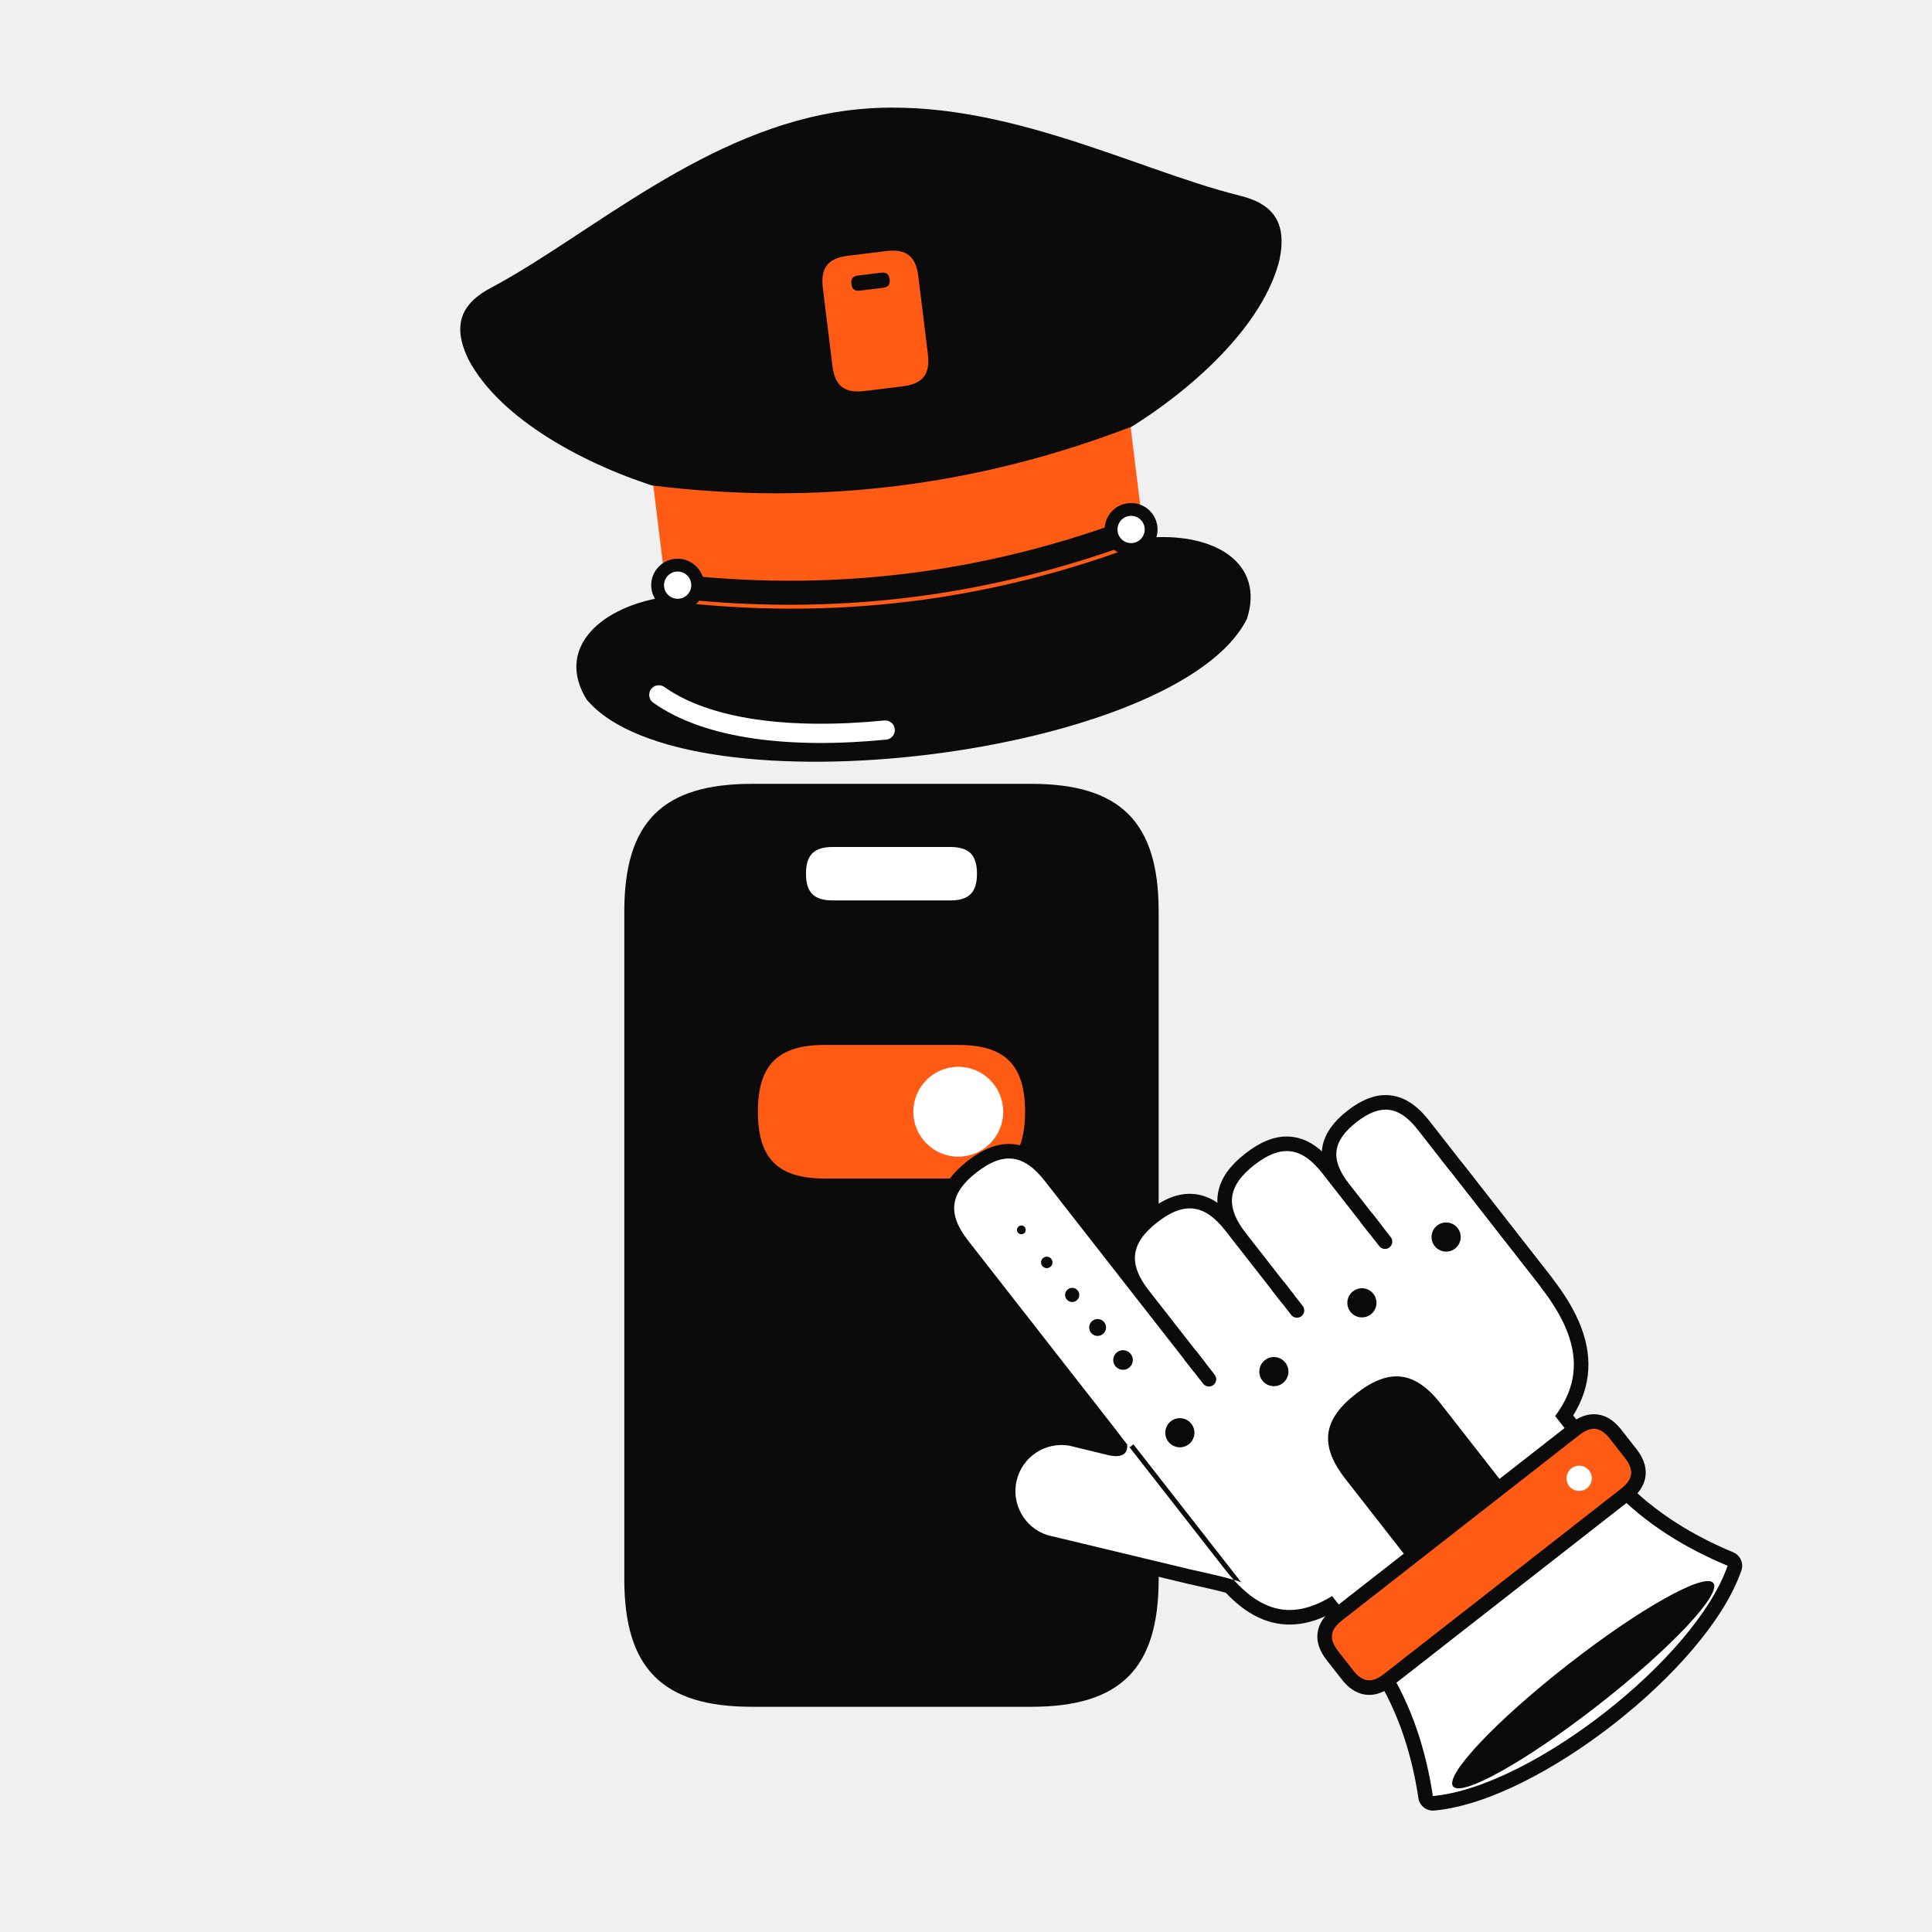
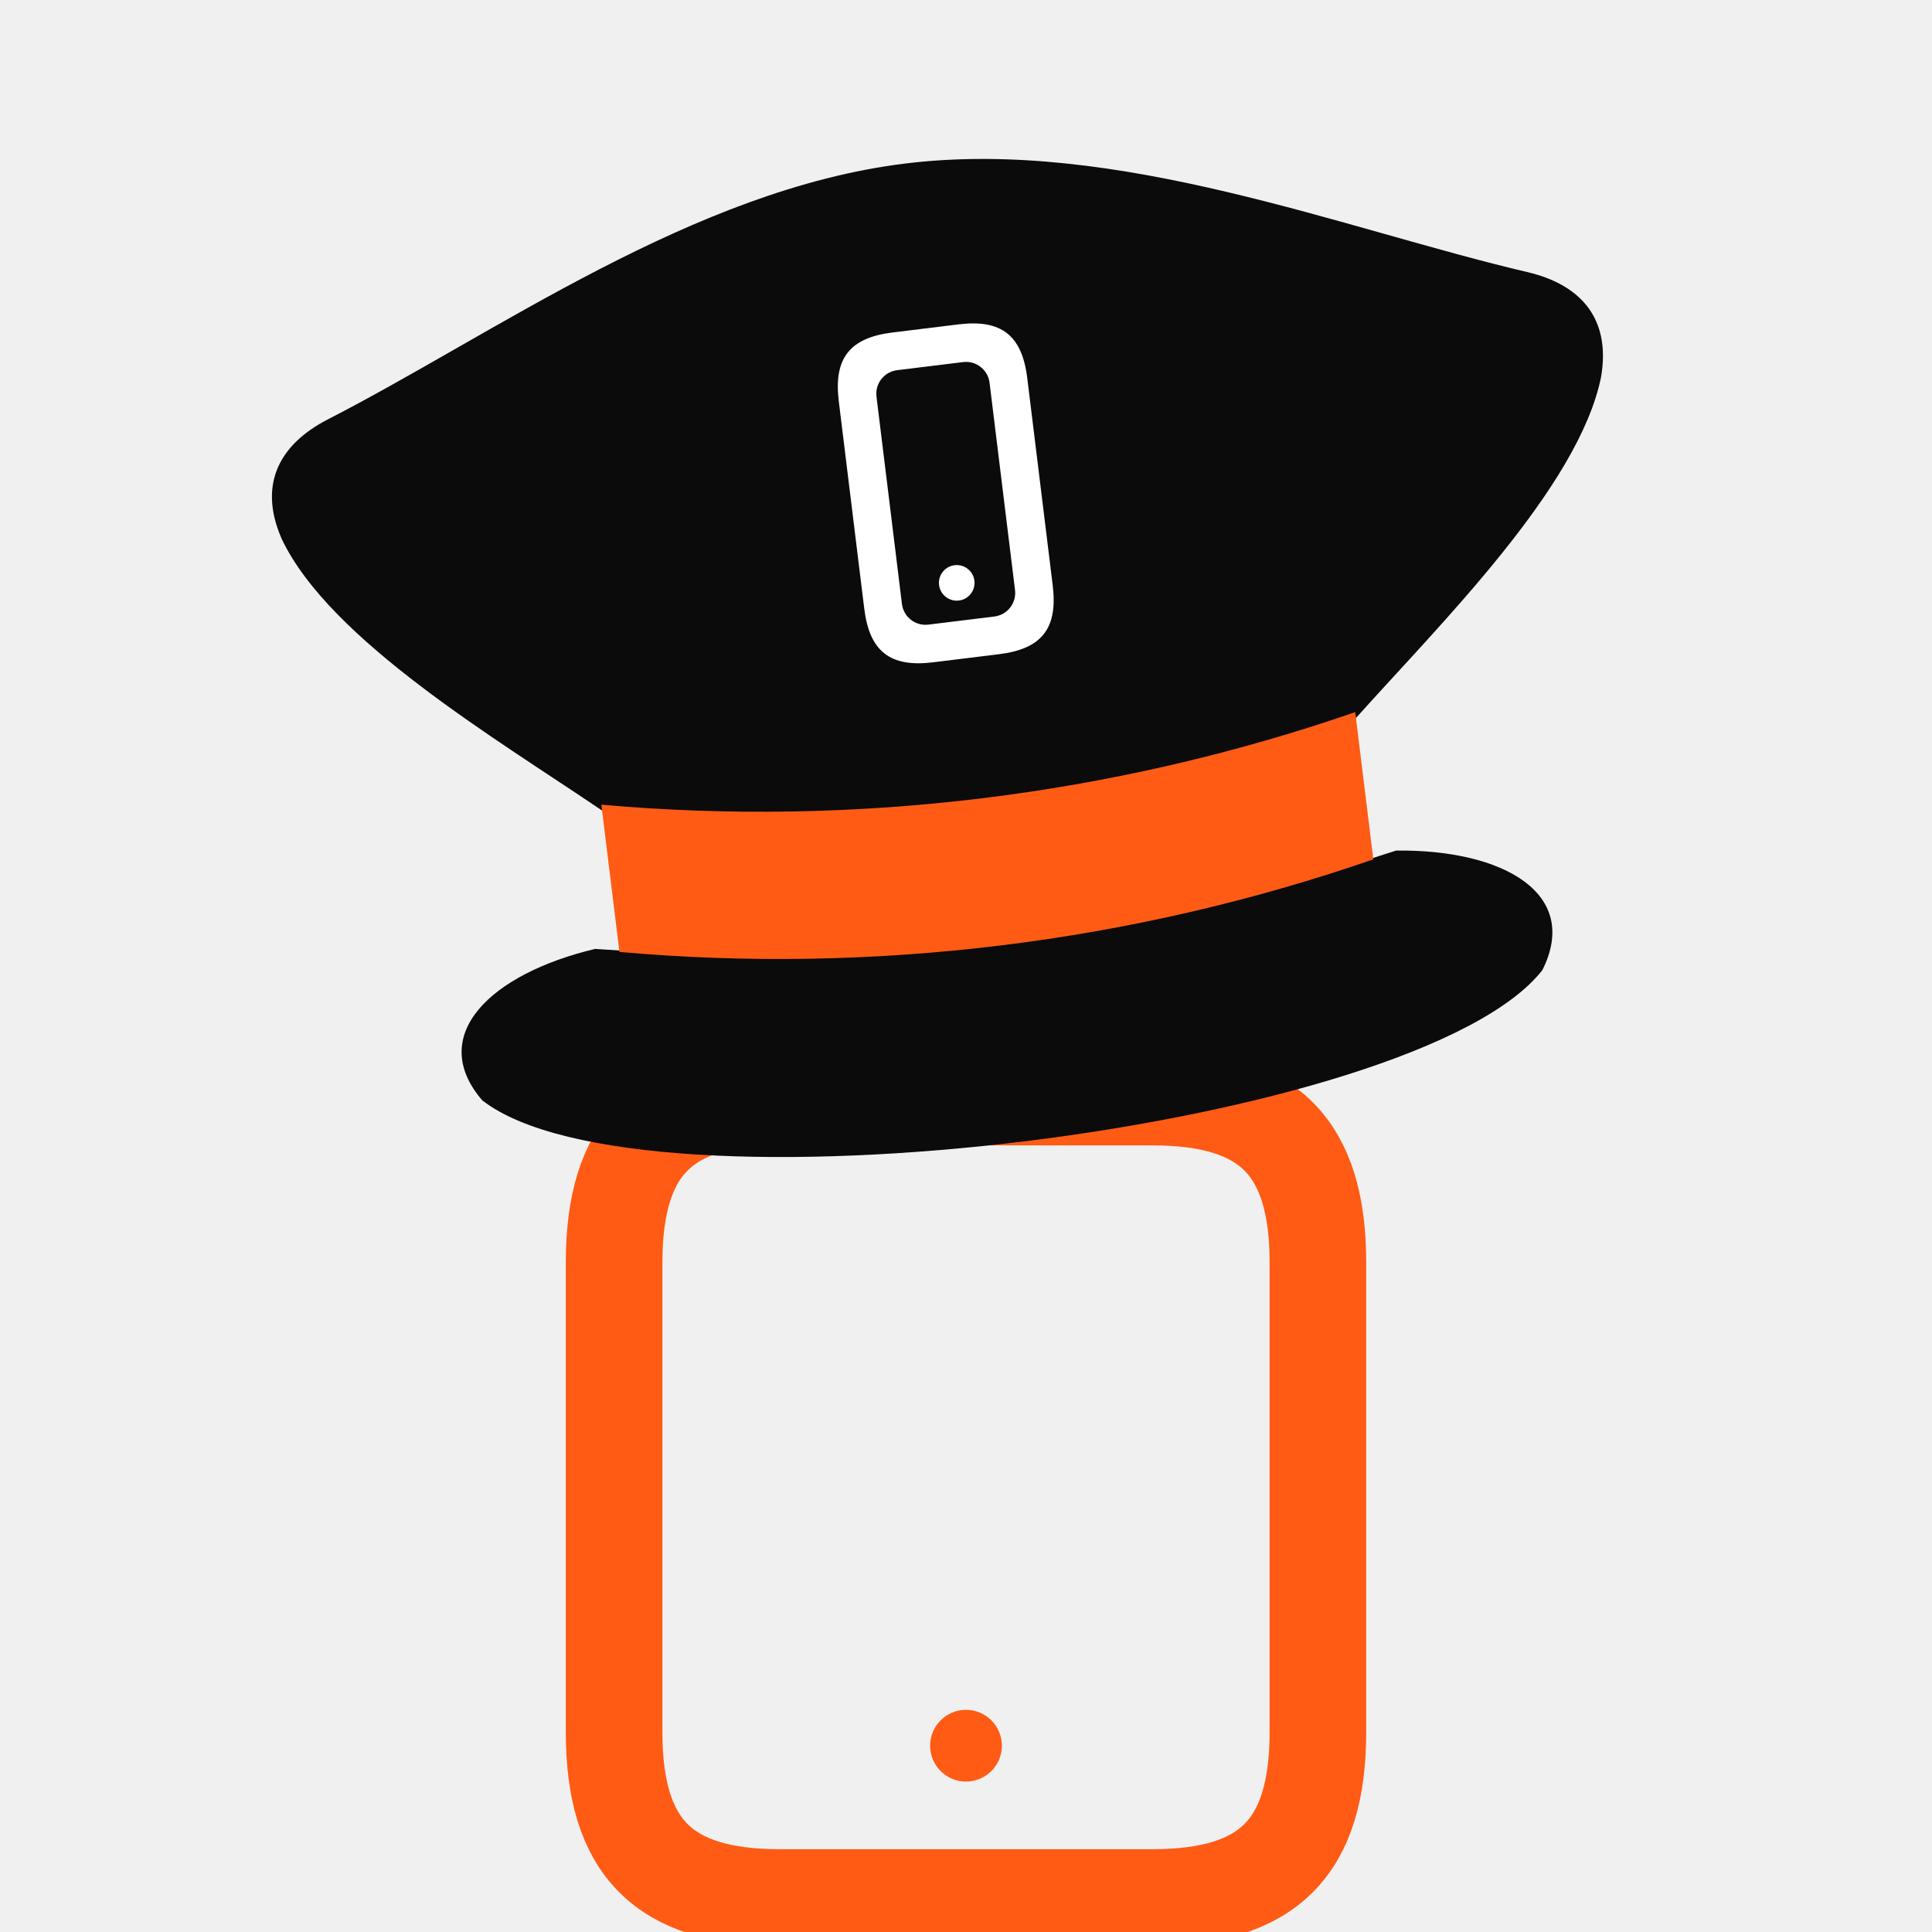
<svg xmlns="http://www.w3.org/2000/svg" viewBox="0 0 140 140" width="512" height="512" role="img" aria-label="phonedriver">
-   <g transform="translate(3 4) scale(.88)">
-     <g transform="translate(30.4 3) rotate(-7 39.6 29.7) scale(0.66)">
-       <path d="M31 46C22 42 12 35 9 27C7.500 22.500 9 20 13 18.500C26 13.500 42 2 60 2C78 2 94 13.500 107 18.500C111 20 112.500 22.500 111 27C108 35 98 42 89 46C70 50.500 50 50.500 31 46Z" fill="#0b0b0c" />
-       <path d="M29 59.500C50 64.500 70 64.500 91 59.500C99 60 104.500 64.500 101.500 71C91 87 29 87 18.500 71C15.500 64.500 21 60 29 59.500Z" fill="#0b0b0c" />
-       <path d="M30 45.500C50 50.500 70 50.500 90 45.500V60C70 65 50 65 30 60Z" fill="#ff5b14" />
-       <path d="M57.6 20H62.4C64.92 20 66 21.08 66 23.6V33.4C66 35.92 64.92 37 62.4 37H57.6C55.08 37 54 35.92 54 33.4V23.6C54 21.08 55.08 20 57.6 20Z" fill="#ff5b14" />
-       <path d="M30 58C50 63 70 63 90 58" stroke="#0b0b0c" stroke-width="3" fill="none" />
-       <path d="M29 58.2a2.5 2.5 0 1 0 5 0a2.5 2.5 0 1 0 -5 0ZM86 58.2a2.5 2.5 0 1 0 5 0a2.5 2.5 0 1 0 -5 0Z" fill="#ffffff" stroke="#0b0b0c" stroke-width="1.6" />
-       <path d="M27.500 71.500C33 76.500 43 79 55 79.300" stroke="#ffffff" stroke-width="2.4" stroke-linecap="round" fill="none" />
-       <path d="M58.55 22.6H61.45C62.11 22.6 62.4 22.89 62.4 23.55V23.55C62.4 24.22 62.11 24.5 61.45 24.5H58.55C57.89 24.5 57.6 24.22 57.6 23.55V23.55C57.6 22.89 57.89 22.6 58.55 22.6Z" fill="#0b0b0c" />
-     </g>
-     <path d="M58.5 60H81.5C88.85 60 92 63.15 92 70.5V125.5C92 132.85 88.85 136 81.5 136H58.5C51.15 136 48 132.85 48 125.5V70.5C48 63.15 51.15 60 58.5 60Z" fill="#0b0b0c" />
-     <path d="M65.16 65.2H74.84C76.38 65.2 77.04 65.86 77.04 67.4V67.4C77.04 68.94 76.38 69.6 74.84 69.6H65.16C63.62 69.6 62.96 68.94 62.96 67.4V67.4C62.96 65.86 63.62 65.2 65.16 65.2Z" fill="#ffffff" />
-     <path d="M64.5 81.5H75.5C79.35 81.5 81 83.15 81 87V87C81 90.85 79.35 92.5 75.5 92.5H64.5C60.65 92.5 59 90.85 59 87V87C59 83.15 60.65 81.5 64.5 81.5Z" fill="#ff5b14" />
-     <path d="M71.8 87a3.7 3.7 0 1 0 7.4 0a3.7 3.7 0 1 0 -7.4 0Z" fill="#fff" />
-     <g transform="translate(77 92) rotate(-38) scale(0.4) translate(-10 0)">
-       <g>
-         <path d="M1 100V58C1 64 -1.500 66.300 -4.500 62.500L-9.560 56.100A9.500 9.500 0 0 0 -24.400 67.900L-5.700 91.400C-3.600 94 -1 97 1 100ZM0 60H87V90C87 106.8 79.8 114 63 114H18C5.4 114 0 108.6 0 96V60ZM14 104H73V126H14V104ZM14 132C13 142 9.500 151 5 159C22 170 65 170 82 159C77.500 151 74 142 73 132Z" fill="#0b0b0c" stroke="#0b0b0c" stroke-width="6" stroke-linejoin="round" />
-         <path transform="translate(0 0)" d="M10 0H10C17 0 20 3 20 10V64H0V10C0 3 3 0 10 0Z" fill="#0b0b0c" stroke="#0b0b0c" stroke-width="6" stroke-linejoin="round" />
-         <path transform="translate(0 37)" d="M33 -6H33C40 -6 43 -3 43 4V64H23V4C23 -3 26 -6 33 -6Z" fill="#0b0b0c" stroke="#0b0b0c" stroke-width="6" stroke-linejoin="round" />
-         <path transform="translate(0 32)" d="M56 2H56C63 2 66 5 66 12V64H46V12C46 5 49 2 56 2Z" fill="#0b0b0c" stroke="#0b0b0c" stroke-width="6" stroke-linejoin="round" />
-         <path transform="translate(0 26)" d="M78 14H78C84.3 14 87 16.7 87 23V64H69V23C69 16.7 71.7 14 78 14Z" fill="#0b0b0c" stroke="#0b0b0c" stroke-width="6" stroke-linejoin="round" />
-         <path transform="translate(0 0)" d="M10 0H10C17 0 20 3 20 10V64H0V10C0 3 3 0 10 0Z" fill="#fff" />
-         <path transform="translate(0 37)" d="M33 -6H33C40 -6 43 -3 43 4V64H23V4C23 -3 26 -6 33 -6Z" fill="#fff" />
-         <path transform="translate(0 32)" d="M56 2H56C63 2 66 5 66 12V64H46V12C46 5 49 2 56 2Z" fill="#fff" />
-         <path transform="translate(0 26)" d="M78 14H78C84.3 14 87 16.7 87 23V64H69V23C69 16.7 71.7 14 78 14Z" fill="#fff" />
-         <path d="M1 100V58C1 64 -1.500 66.300 -4.500 62.500L-9.560 56.100A9.500 9.500 0 0 0 -24.400 67.900L-5.700 91.400C-3.600 94 -1 97 1 100ZM0 60H87V90C87 106.8 79.8 114 63 114H18C5.4 114 0 108.6 0 96V60ZM14 104H73V126H14V104ZM14 132C13 142 9.500 151 5 159C22 170 65 170 82 159C77.500 151 74 142 73 132Z" fill="#fff" />
-         <path d="M21.500 57V63M44.500 57V63M67.500 57V63" stroke="#0b0b0c" stroke-width="3" stroke-linecap="round" fill="none" />
-         <path d="M7 68a3 3 0 1 0 6 0a3 3 0 1 0 -6 0ZM30 70a3 3 0 1 0 6 0a3 3 0 1 0 -6 0ZM53 70a3 3 0 1 0 6 0a3 3 0 1 0 -6 0ZM75 70a3 3 0 1 0 6 0a3 3 0 1 0 -6 0ZM43.5 84H43.5C52.25 84 56 87.75 56 96.5V124H31V96.5C31 87.75 34.75 84 43.5 84ZM9.1 15a0.9 0.9 0 1 0 1.8 0a0.9 0.9 0 1 0 -1.8 0ZM8.82 23.5a1.18 1.18 0 1 0 2.36 0a1.18 1.18 0 1 0 -2.36 0ZM8.54 32a1.46 1.46 0 1 0 2.92 0a1.46 1.46 0 1 0 -2.92 0ZM8.26 40.5a1.74 1.74 0 1 0 3.48 0a1.74 1.74 0 1 0 -3.48 0ZM7.98 49a2.02 2.02 0 1 0 4.04 0a2.02 2.02 0 1 0 -4.04 0Z" fill="#0b0b0c" />
-         <ellipse cx="43.5" cy="160" rx="34" ry="5.2" fill="#0b0b0c" />
-         <path d="M12.5 119H74.5C77.65 119 79 120.35 79 123.5V128.5C79 131.65 77.65 133 74.5 133H12.5C9.35 133 8 131.65 8 128.5V123.5C8 120.35 9.35 119 12.5 119Z" fill="#0b0b0c" stroke="#0b0b0c" stroke-width="6" stroke-linejoin="round" />
-         <path d="M12.5 119H74.5C77.65 119 79 120.35 79 123.5V128.5C79 131.65 77.65 133 74.5 133H12.5C9.35 133 8 131.65 8 128.5V123.5C8 120.35 9.35 119 12.5 119Z" fill="#ff5b14" />
-         <path d="M66.4 126a2.6 2.6 0 1 0 5.2 0a2.6 2.6 0 1 0 -5.2 0Z" fill="#fff" />
-       </g>
-     </g>
+   <path d="M56.5 79.5H83.5C91.9 79.5 95.5 83.1 95.5 91.5V125.5C95.5 133.9 91.9 137.5 83.5 137.5H56.5C48.1 137.5 44.5 133.9 44.5 125.5V91.5C44.5 83.1 48.1 79.5 56.5 79.5Z" fill="none" stroke="#ff5b14" stroke-width="7" />
+   <path d="M67.4 126.5a2.6 2.6 0 1 0 5.2 0a2.6 2.6 0 1 0 -5.2 0Z" fill="#ff5b14" />
+   <g transform="translate(18.4 9) rotate(-7 51.6 38.7) scale(0.86)">
+     <path d="M28 54C20 47 7 37 4 28C2.500 23 5 20 9 18.500C24 13 42 3 60 3C78 3 96 13 111 18.500C115 20 117.500 23 116 28C113 37 100 47 92 54C71 58.500 49 58.500 28 54ZM26 65.500C49 70 71 70 94 65.500C103 66.500 109 71 105 77C93 89 27 89 15 77C11 71 17 66.500 26 65.500Z" fill="#0b0b0c" />
+     <path d="M28 53.500C49 58 71 58 92 53.500V66C71 70.500 49 70.500 28 66Z" fill="#ff5b14" />
+     <path d="M57.2 17H62.8C66.44 17 68 18.56 68 22.2V39.8C68 43.44 66.44 45 62.8 45H57.2C53.56 45 52 43.44 52 39.8V22.2C52 18.56 53.56 17 57.2 17ZM55.2 22.2V39.8A2 2 0 0 0 57.2 41.8H62.8A2 2 0 0 0 64.8 39.8V22.2A2 2 0 0 0 62.8 20.2H57.2A2 2 0 0 0 55.2 22.2ZM58.5 38.6a1.5 1.5 0 1 0 3 0a1.5 1.5 0 1 0 -3 0Z" fill="#ffffff" />
  </g>
</svg>
